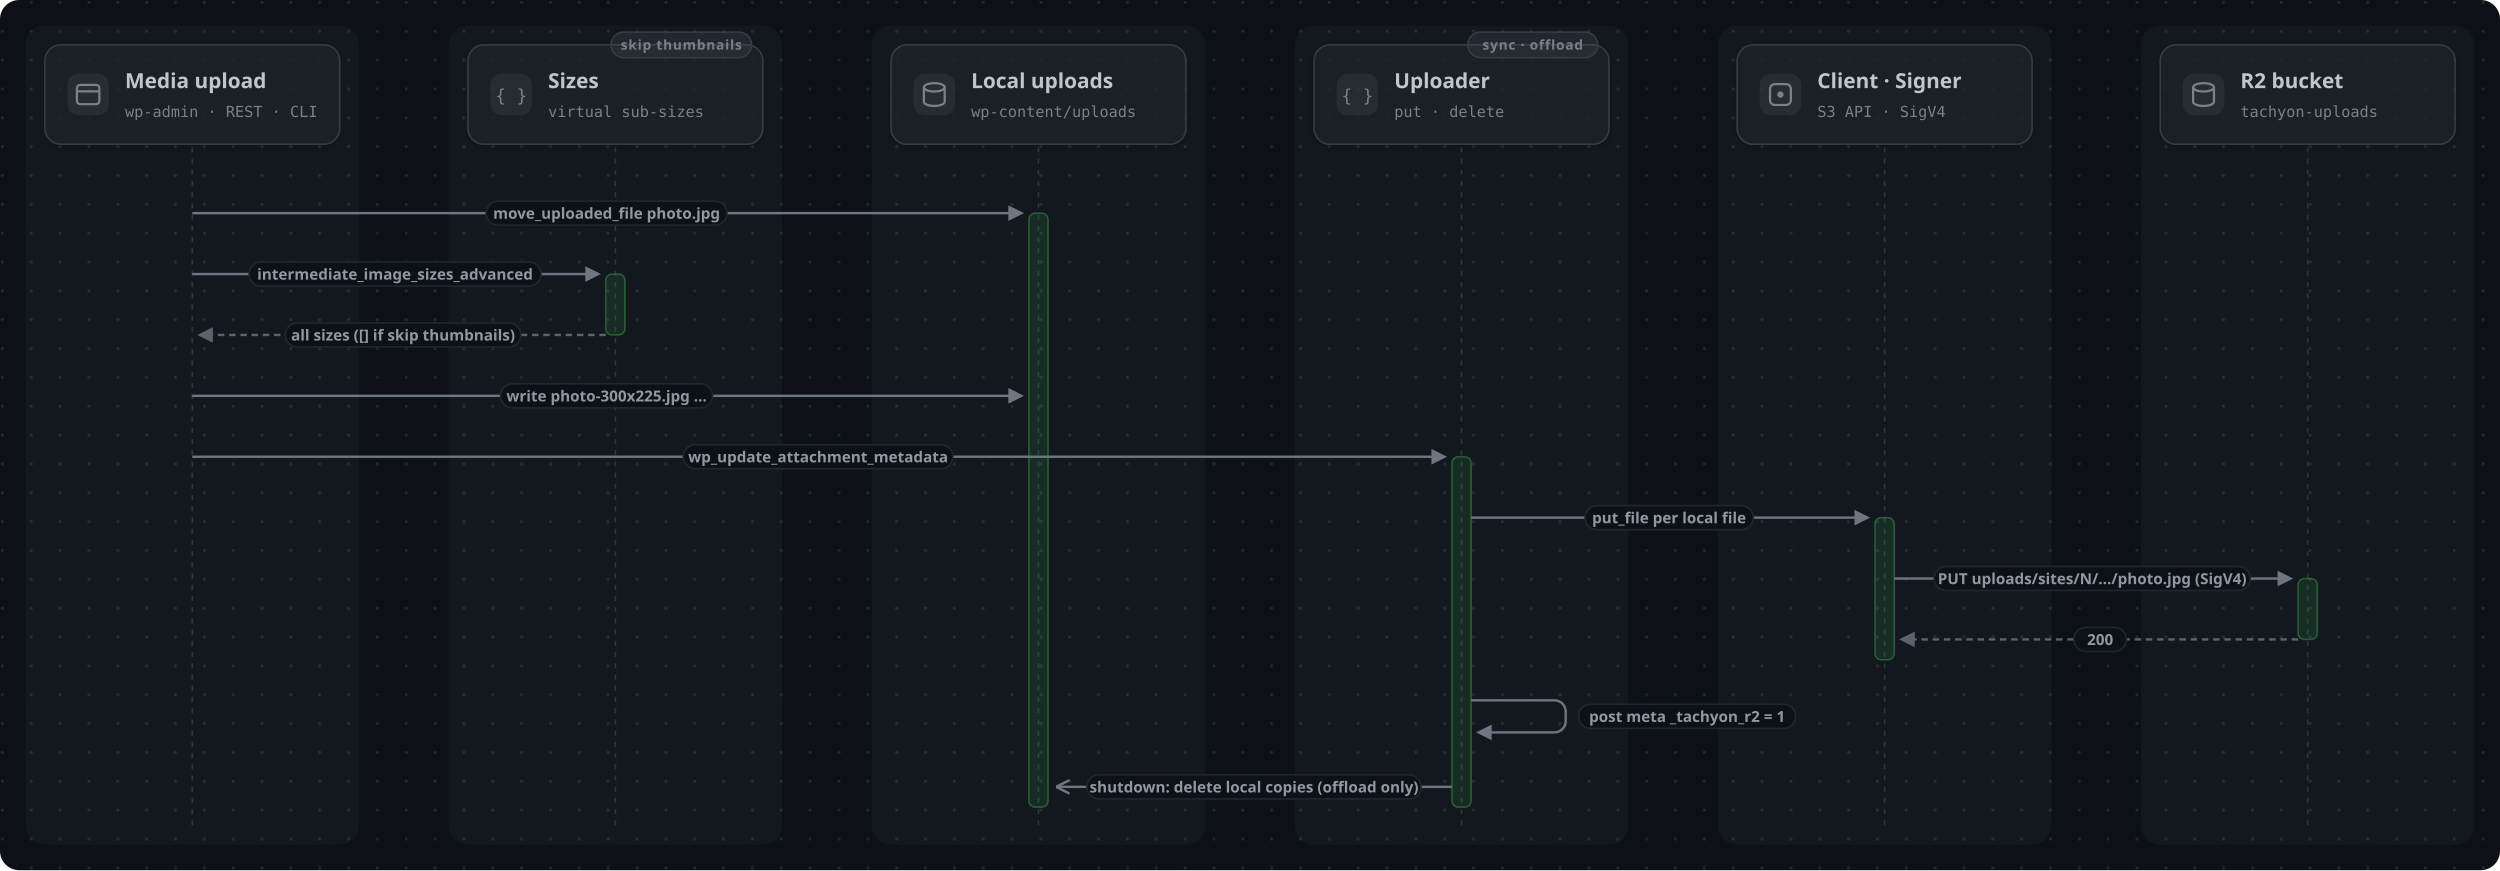
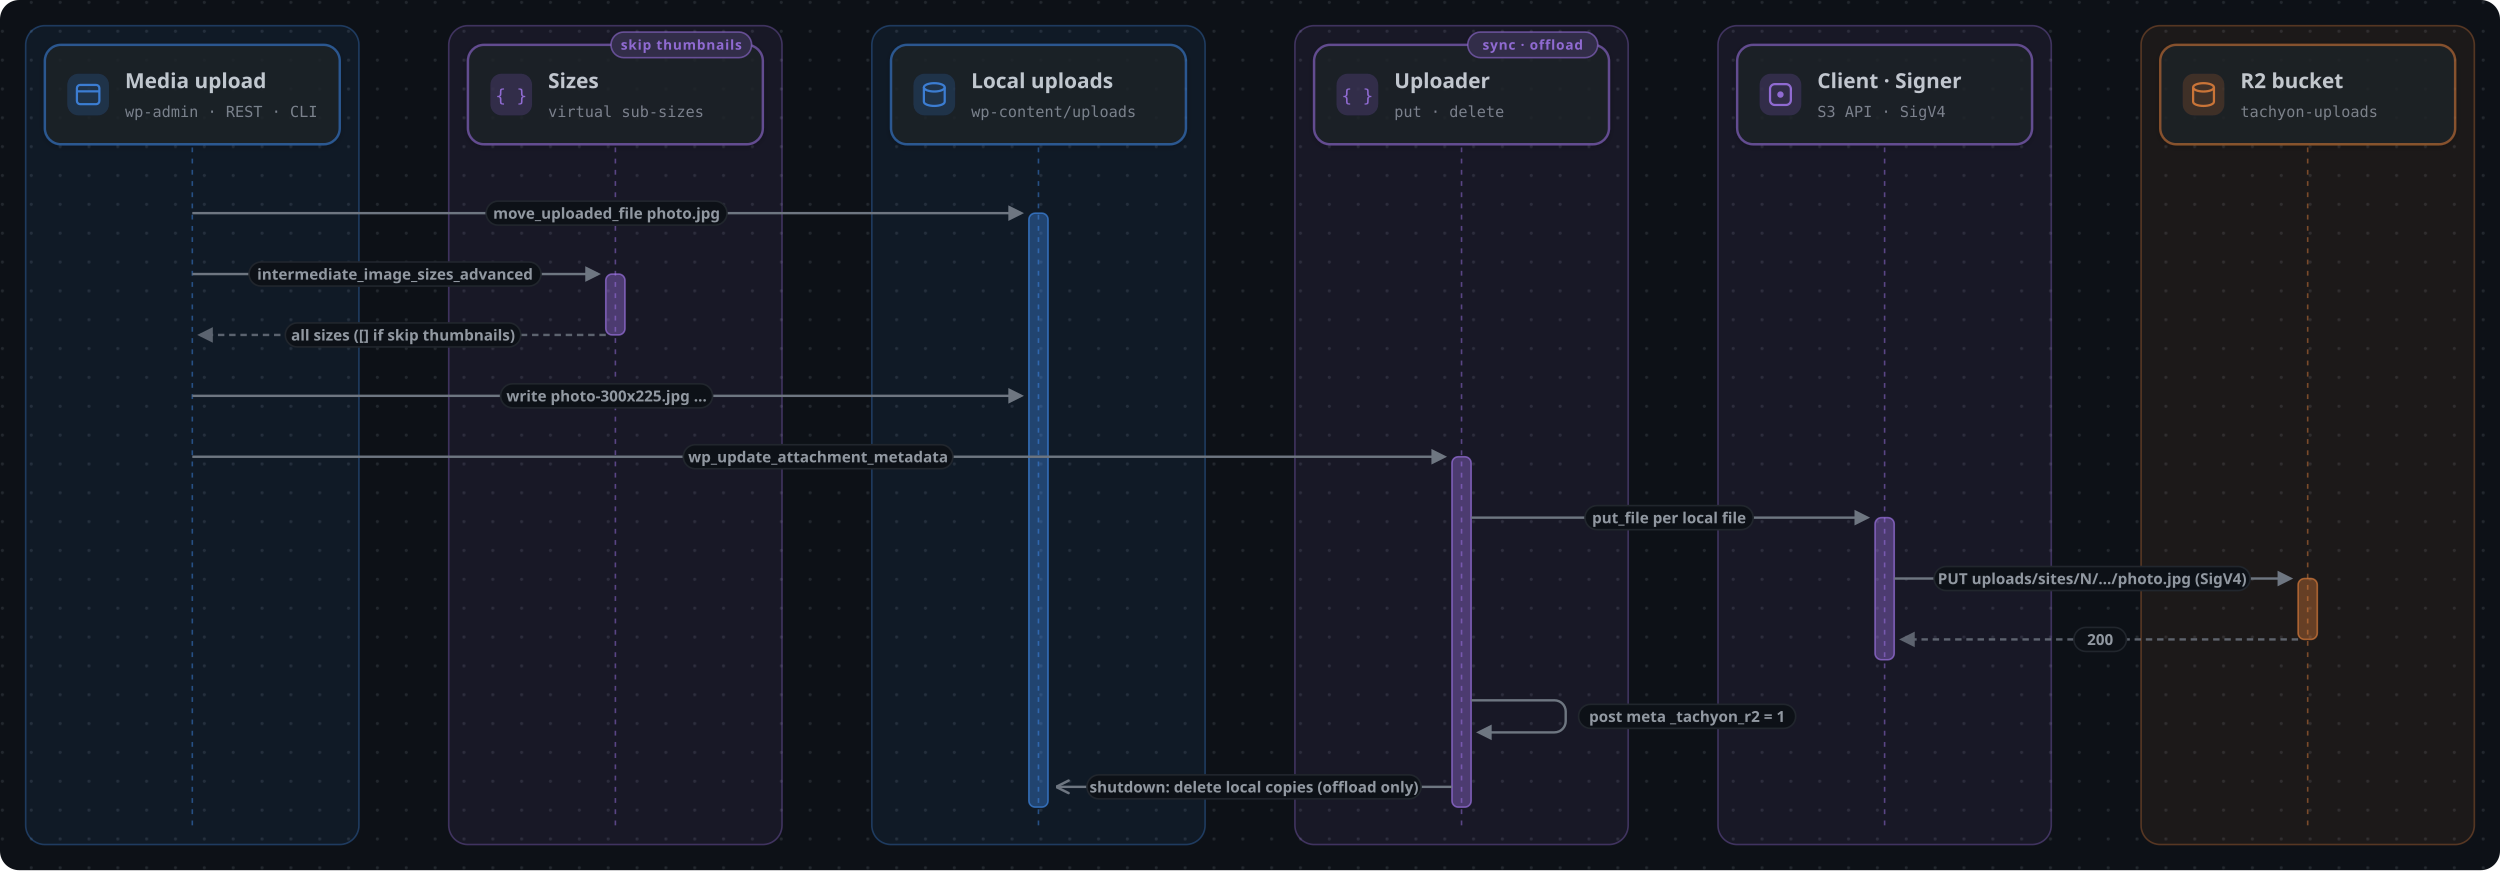
- <svg xmlns="http://www.w3.org/2000/svg" viewBox="0 0 1560 543" width="1560" height="543" role="img" aria-label="Upload in offload mode" font-family="-apple-system, BlinkMacSystemFont, &quot;Segoe UI&quot;, &quot;Noto Sans&quot;, Helvetica, Arial, sans-serif">
+ <svg xmlns="http://www.w3.org/2000/svg" data-lane-colors="1" viewBox="0 0 1560 543" width="1560" height="543" role="img" aria-label="Upload in offload mode" font-family="-apple-system, BlinkMacSystemFont, &quot;Segoe UI&quot;, &quot;Noto Sans&quot;, Helvetica, Arial, sans-serif">
  <defs>
    <pattern id="dots" width="18" height="18" patternUnits="userSpaceOnUse">
      <circle cx="1.5" cy="1.5" r="1" fill="rgba(110,118,129,.22)" />
    </pattern>
    <marker id="mk-added" viewBox="0 0 10 10" refX="8" refY="5" markerWidth="6.5" markerHeight="6.5" orient="auto-start-reverse">
      <path d="M0,0 L10,5 L0,10 z" fill="#3fb950" />
    </marker>
    <marker id="mko-added" viewBox="0 0 10 10" refX="10" refY="5" markerWidth="6.5" markerHeight="6.5" orient="auto-start-reverse">
      <path d="M2,1 L10,5 L2,9" fill="none" stroke="#3fb950" stroke-width="1.6" stroke-linecap="round" stroke-linejoin="round" />
    </marker>
    <marker id="mk-modified" viewBox="0 0 10 10" refX="8" refY="5" markerWidth="6.5" markerHeight="6.5" orient="auto-start-reverse">
      <path d="M0,0 L10,5 L0,10 z" fill="#d29922" />
    </marker>
    <marker id="mko-modified" viewBox="0 0 10 10" refX="10" refY="5" markerWidth="6.5" markerHeight="6.5" orient="auto-start-reverse">
      <path d="M2,1 L10,5 L2,9" fill="none" stroke="#d29922" stroke-width="1.6" stroke-linecap="round" stroke-linejoin="round" />
    </marker>
    <marker id="mk-removed" viewBox="0 0 10 10" refX="8" refY="5" markerWidth="6.5" markerHeight="6.5" orient="auto-start-reverse">
      <path d="M0,0 L10,5 L0,10 z" fill="#f85149" />
    </marker>
    <marker id="mko-removed" viewBox="0 0 10 10" refX="10" refY="5" markerWidth="6.5" markerHeight="6.5" orient="auto-start-reverse">
      <path d="M2,1 L10,5 L2,9" fill="none" stroke="#f85149" stroke-width="1.6" stroke-linecap="round" stroke-linejoin="round" />
    </marker>
    <marker id="mk-neutral" viewBox="0 0 10 10" refX="8" refY="5" markerWidth="6.5" markerHeight="6.5" orient="auto-start-reverse">
      <path d="M0,0 L10,5 L0,10 z" fill="#6e7681" />
    </marker>
    <marker id="mko-neutral" viewBox="0 0 10 10" refX="10" refY="5" markerWidth="6.5" markerHeight="6.5" orient="auto-start-reverse">
      <path d="M2,1 L10,5 L2,9" fill="none" stroke="#6e7681" stroke-width="1.6" stroke-linecap="round" stroke-linejoin="round" />
    </marker>
  </defs>
  <rect x="0" y="0" width="1560" height="543" rx="12" fill="#0d1117" />
  <rect x="0" y="0" width="1560" height="543" rx="12" fill="url(#dots)" />
  <g transform="translate(12,10)">
    <g>
-       <rect class="lanebox" x="4" y="6" width="208" height="511" rx="12" fill="rgba(110,118,129,.07)" />
-       <rect class="lanebox" x="268" y="6" width="208" height="511" rx="12" fill="rgba(110,118,129,.07)" />
-       <rect class="lanebox" x="532" y="6" width="208" height="511" rx="12" fill="rgba(110,118,129,.07)" />
-       <rect class="lanebox" x="796" y="6" width="208" height="511" rx="12" fill="rgba(110,118,129,.07)" />
-       <rect class="lanebox" x="1060" y="6" width="208" height="511" rx="12" fill="rgba(110,118,129,.07)" />
-       <rect class="lanebox" x="1324" y="6" width="208" height="511" rx="12" fill="rgba(110,118,129,.07)" />
-     </g>
-     <g>
-       <line class="lifeline" x1="108" y1="82" x2="108" y2="505" stroke="#30363d" stroke-width="1" stroke-dasharray="3 4" />
-       <line class="lifeline" x1="372" y1="82" x2="372" y2="505" stroke="#30363d" stroke-width="1" stroke-dasharray="3 4" />
-       <rect class="actbar" x="366" y="161" width="12" height="38" rx="4" fill="rgba(46,160,67,.15)" stroke="rgba(63,185,80,.4)" />
-       <line class="lifeline" x1="636" y1="82" x2="636" y2="505" stroke="#30363d" stroke-width="1" stroke-dasharray="3 4" />
-       <rect class="actbar" x="630" y="123" width="12" height="370.67" rx="4" fill="rgba(46,160,67,.15)" stroke="rgba(63,185,80,.4)" />
-       <line class="lifeline" x1="900" y1="82" x2="900" y2="505" stroke="#30363d" stroke-width="1" stroke-dasharray="3 4" />
-       <rect class="actbar" x="894" y="275" width="12" height="218.67" rx="4" fill="rgba(46,160,67,.15)" stroke="rgba(63,185,80,.4)" />
-       <line class="lifeline" x1="1164" y1="82" x2="1164" y2="505" stroke="#30363d" stroke-width="1" stroke-dasharray="3 4" />
-       <rect class="actbar" x="1158" y="313" width="12" height="88.67" rx="4" fill="rgba(46,160,67,.15)" stroke="rgba(63,185,80,.4)" />
-       <line class="lifeline" x1="1428" y1="82" x2="1428" y2="505" stroke="#30363d" stroke-width="1" stroke-dasharray="3 4" />
-       <rect class="actbar" x="1422" y="351" width="12" height="38" rx="4" fill="rgba(46,160,67,.15)" stroke="rgba(63,185,80,.4)" />
-     </g>
-     <g>
-       <g class="cardsh context" filter="drop-shadow(0 1px 2px rgba(0,0,0,.28))" opacity="0.82">
-         <rect class="card" x="16" y="18" width="184" height="62" rx="10" fill="#1c2128" stroke-width="1" stroke="#3d444d" />
-         <rect class="chip" x="30" y="36" width="26" height="26" rx="7" fill="rgba(110,118,129,.18)" />
-         <g>
-           <rect class="glyph-stroke" x="36" y="43" width="14" height="12" rx="2" stroke="#9198a1" stroke-width="1.4" fill="none" />
-           <path class="glyph-stroke" d="M36,47 h14" stroke="#9198a1" stroke-width="1.4" fill="none" />
+       <rect class="lanebox" x="4" y="6" width="208" height="511" rx="12" fill="rgba(68,147,248,0.07)" stroke="rgba(68,147,248,0.3)" stroke-width="1" />
+       <rect class="lanebox" x="268" y="6" width="208" height="511" rx="12" fill="rgba(171,125,248,0.07)" stroke="rgba(171,125,248,0.3)" stroke-width="1" />
+       <rect class="lanebox" x="532" y="6" width="208" height="511" rx="12" fill="rgba(68,147,248,0.07)" stroke="rgba(68,147,248,0.3)" stroke-width="1" />
+       <rect class="lanebox" x="796" y="6" width="208" height="511" rx="12" fill="rgba(171,125,248,0.07)" stroke="rgba(171,125,248,0.3)" stroke-width="1" />
+       <rect class="lanebox" x="1060" y="6" width="208" height="511" rx="12" fill="rgba(171,125,248,0.07)" stroke="rgba(171,125,248,0.3)" stroke-width="1" />
+       <rect class="lanebox" x="1324" y="6" width="208" height="511" rx="12" fill="rgba(240,136,62,0.07)" stroke="rgba(240,136,62,0.3)" stroke-width="1" />
+     </g>
+     <g>
+       <line class="lifeline" x1="108" y1="82" x2="108" y2="505" stroke="rgba(68,147,248,0.45)" stroke-width="1" stroke-dasharray="3 4" />
+       <line class="lifeline" x1="372" y1="82" x2="372" y2="505" stroke="rgba(171,125,248,0.45)" stroke-width="1" stroke-dasharray="3 4" />
+       <rect class="actbar" x="366" y="161" width="12" height="38" rx="4" fill="rgba(171,125,248,0.35)" stroke="rgba(171,125,248,0.6)" />
+       <line class="lifeline" x1="636" y1="82" x2="636" y2="505" stroke="rgba(68,147,248,0.45)" stroke-width="1" stroke-dasharray="3 4" />
+       <rect class="actbar" x="630" y="123" width="12" height="370.67" rx="4" fill="rgba(68,147,248,0.35)" stroke="rgba(68,147,248,0.6)" />
+       <line class="lifeline" x1="900" y1="82" x2="900" y2="505" stroke="rgba(171,125,248,0.45)" stroke-width="1" stroke-dasharray="3 4" />
+       <rect class="actbar" x="894" y="275" width="12" height="218.67" rx="4" fill="rgba(171,125,248,0.35)" stroke="rgba(171,125,248,0.6)" />
+       <line class="lifeline" x1="1164" y1="82" x2="1164" y2="505" stroke="rgba(171,125,248,0.45)" stroke-width="1" stroke-dasharray="3 4" />
+       <rect class="actbar" x="1158" y="313" width="12" height="88.67" rx="4" fill="rgba(171,125,248,0.35)" stroke="rgba(171,125,248,0.6)" />
+       <line class="lifeline" x1="1428" y1="82" x2="1428" y2="505" stroke="rgba(240,136,62,0.45)" stroke-width="1" stroke-dasharray="3 4" />
+       <rect class="actbar" x="1422" y="351" width="12" height="38" rx="4" fill="rgba(240,136,62,0.35)" stroke="rgba(240,136,62,0.6)" />
+     </g>
+     <g>
+       <g class="cardsh context" filter="drop-shadow(0 1px 2px rgba(0,0,0,.28))" opacity="0.82">
+         <rect class="card" x="16" y="18" width="184" height="62" rx="10" fill="#1c2128" stroke-width="1.5" stroke="rgba(68,147,248,0.6)" />
+         <rect class="chip" x="30" y="36" width="26" height="26" rx="7" fill="rgba(68,147,248,0.2)" />
+         <g>
+           <rect class="glyph-stroke" x="36" y="43" width="14" height="12" rx="2" stroke="#4493f8" stroke-width="1.4" fill="none" />
+           <path class="glyph-stroke" d="M36,47 h14" stroke="#4493f8" stroke-width="1.4" fill="none" />
        </g>
        <text class="ntitle" x="66" y="45" font-size="13" font-weight="600" fill="#e6edf3">Media upload</text>
        <text class="nsub" x="66" y="63" font-size="9.5" fill="#9198a1" font-family="ui-monospace, SFMono-Regular, &quot;SF Mono&quot;, Menlo, Consolas, monospace">wp-admin · REST · CLI</text>
      </g>
      <g class="cardsh context" filter="drop-shadow(0 1px 2px rgba(0,0,0,.28))" opacity="0.82">
-         <rect class="card" x="280" y="18" width="184" height="62" rx="10" fill="#1c2128" stroke-width="1" stroke="#3d444d" />
-         <rect class="chip" x="294" y="36" width="26" height="26" rx="7" fill="rgba(110,118,129,.18)" />
-         <g>
-           <text class="glyph" x="307" y="53.5" text-anchor="middle" fill="#9198a1" font-size="11" font-family="ui-monospace, SFMono-Regular, &quot;SF Mono&quot;, Menlo, Consolas, monospace">{ }</text>
+         <rect class="card" x="280" y="18" width="184" height="62" rx="10" fill="#1c2128" stroke-width="1.5" stroke="rgba(171,125,248,0.6)" />
+         <rect class="chip" x="294" y="36" width="26" height="26" rx="7" fill="rgba(171,125,248,0.2)" />
+         <g>
+           <text class="glyph" x="307" y="53.5" text-anchor="middle" fill="#ab7df8" font-size="11" font-family="ui-monospace, SFMono-Regular, &quot;SF Mono&quot;, Menlo, Consolas, monospace">{ }</text>
        </g>
        <text class="ntitle" x="330" y="45" font-size="13" font-weight="600" fill="#e6edf3">Sizes</text>
        <text class="nsub" x="330" y="63" font-size="9.5" fill="#9198a1" font-family="ui-monospace, SFMono-Regular, &quot;SF Mono&quot;, Menlo, Consolas, monospace">virtual sub-sizes</text>
        <g class="bdg bdg-neutral">
-           <rect x="369.26" y="10" width="87.74" height="16" rx="8" fill="rgba(110,118,129,.18)" stroke="#3d444d" stroke-width="1" />
-           <text x="413.13" y="21" text-anchor="middle" font-size="8.5" font-weight="700" letter-spacing=".06em" fill="#9198a1">skip thumbnails</text>
-         </g>
-       </g>
-       <g class="cardsh context" filter="drop-shadow(0 1px 2px rgba(0,0,0,.28))" opacity="0.82">
-         <rect class="card" x="544" y="18" width="184" height="62" rx="10" fill="#1c2128" stroke-width="1" stroke="#3d444d" />
-         <rect class="chip" x="558" y="36" width="26" height="26" rx="7" fill="rgba(110,118,129,.18)" />
-         <g>
-           <ellipse class="glyph-stroke" stroke="#9198a1" stroke-width="1.4" fill="none" cx="571" cy="44.5" rx="6.5" ry="2.6" />
-           <path class="glyph-stroke" d="M564.5,44.5 v9 a6.5,2.6 0 0 0 13 0 v-9" stroke="#9198a1" stroke-width="1.4" fill="none" />
+           <rect x="369.26" y="10" width="87.74" height="16" rx="8" fill="#1c2128" stroke="none" stroke-width="1" />
+           <rect x="369.26" y="10" width="87.74" height="16" rx="8" fill="rgba(171,125,248,0.2)" stroke="rgba(171,125,248,0.6)" stroke-width="1" />
+           <text x="413.13" y="21" text-anchor="middle" font-size="8.5" font-weight="700" letter-spacing=".06em" fill="#ab7df8">skip thumbnails</text>
+         </g>
+       </g>
+       <g class="cardsh context" filter="drop-shadow(0 1px 2px rgba(0,0,0,.28))" opacity="0.82">
+         <rect class="card" x="544" y="18" width="184" height="62" rx="10" fill="#1c2128" stroke-width="1.5" stroke="rgba(68,147,248,0.6)" />
+         <rect class="chip" x="558" y="36" width="26" height="26" rx="7" fill="rgba(68,147,248,0.2)" />
+         <g>
+           <ellipse class="glyph-stroke" stroke="#4493f8" stroke-width="1.4" fill="none" cx="571" cy="44.5" rx="6.5" ry="2.6" />
+           <path class="glyph-stroke" d="M564.5,44.5 v9 a6.5,2.6 0 0 0 13 0 v-9" stroke="#4493f8" stroke-width="1.4" fill="none" />
        </g>
        <text class="ntitle" x="594" y="45" font-size="13" font-weight="600" fill="#e6edf3">Local uploads</text>
        <text class="nsub" x="594" y="63" font-size="9.5" fill="#9198a1" font-family="ui-monospace, SFMono-Regular, &quot;SF Mono&quot;, Menlo, Consolas, monospace">wp-content/uploads</text>
      </g>
      <g class="cardsh context" filter="drop-shadow(0 1px 2px rgba(0,0,0,.28))" opacity="0.82">
-         <rect class="card" x="808" y="18" width="184" height="62" rx="10" fill="#1c2128" stroke-width="1" stroke="#3d444d" />
-         <rect class="chip" x="822" y="36" width="26" height="26" rx="7" fill="rgba(110,118,129,.18)" />
-         <g>
-           <text class="glyph" x="835" y="53.5" text-anchor="middle" fill="#9198a1" font-size="11" font-family="ui-monospace, SFMono-Regular, &quot;SF Mono&quot;, Menlo, Consolas, monospace">{ }</text>
+         <rect class="card" x="808" y="18" width="184" height="62" rx="10" fill="#1c2128" stroke-width="1.5" stroke="rgba(171,125,248,0.6)" />
+         <rect class="chip" x="822" y="36" width="26" height="26" rx="7" fill="rgba(171,125,248,0.2)" />
+         <g>
+           <text class="glyph" x="835" y="53.5" text-anchor="middle" fill="#ab7df8" font-size="11" font-family="ui-monospace, SFMono-Regular, &quot;SF Mono&quot;, Menlo, Consolas, monospace">{ }</text>
        </g>
        <text class="ntitle" x="858" y="45" font-size="13" font-weight="600" fill="#e6edf3">Uploader</text>
        <text class="nsub" x="858" y="63" font-size="9.5" fill="#9198a1" font-family="ui-monospace, SFMono-Regular, &quot;SF Mono&quot;, Menlo, Consolas, monospace">put · delete</text>
        <g class="bdg bdg-neutral">
-           <rect x="903.87" y="10" width="81.13" height="16" rx="8" fill="rgba(110,118,129,.18)" stroke="#3d444d" stroke-width="1" />
-           <text x="944.44" y="21" text-anchor="middle" font-size="8.5" font-weight="700" letter-spacing=".06em" fill="#9198a1">sync · offload</text>
-         </g>
-       </g>
-       <g class="cardsh context" filter="drop-shadow(0 1px 2px rgba(0,0,0,.28))" opacity="0.82">
-         <rect class="card" x="1072" y="18" width="184" height="62" rx="10" fill="#1c2128" stroke-width="1" stroke="#3d444d" />
-         <rect class="chip" x="1086" y="36" width="26" height="26" rx="7" fill="rgba(110,118,129,.18)" />
-         <g>
-           <rect class="glyph-stroke" x="1092.5" y="42.5" width="13" height="13" rx="3" stroke="#9198a1" stroke-width="1.4" fill="none" />
-           <circle class="glyph" fill="#9198a1" cx="1099" cy="49" r="2" />
+           <rect x="903.87" y="10" width="81.13" height="16" rx="8" fill="#1c2128" stroke="none" stroke-width="1" />
+           <rect x="903.87" y="10" width="81.13" height="16" rx="8" fill="rgba(171,125,248,0.2)" stroke="rgba(171,125,248,0.6)" stroke-width="1" />
+           <text x="944.44" y="21" text-anchor="middle" font-size="8.5" font-weight="700" letter-spacing=".06em" fill="#ab7df8">sync · offload</text>
+         </g>
+       </g>
+       <g class="cardsh context" filter="drop-shadow(0 1px 2px rgba(0,0,0,.28))" opacity="0.82">
+         <rect class="card" x="1072" y="18" width="184" height="62" rx="10" fill="#1c2128" stroke-width="1.5" stroke="rgba(171,125,248,0.6)" />
+         <rect class="chip" x="1086" y="36" width="26" height="26" rx="7" fill="rgba(171,125,248,0.2)" />
+         <g>
+           <rect class="glyph-stroke" x="1092.5" y="42.5" width="13" height="13" rx="3" stroke="#ab7df8" stroke-width="1.4" fill="none" />
+           <circle class="glyph" fill="#ab7df8" cx="1099" cy="49" r="2" />
        </g>
        <text class="ntitle" x="1122" y="45" font-size="13" font-weight="600" fill="#e6edf3">Client · Signer</text>
        <text class="nsub" x="1122" y="63" font-size="9.5" fill="#9198a1" font-family="ui-monospace, SFMono-Regular, &quot;SF Mono&quot;, Menlo, Consolas, monospace">S3 API · SigV4</text>
      </g>
      <g class="cardsh context" filter="drop-shadow(0 1px 2px rgba(0,0,0,.28))" opacity="0.82">
-         <rect class="card" x="1336" y="18" width="184" height="62" rx="10" fill="#1c2128" stroke-width="1" stroke="#3d444d" />
-         <rect class="chip" x="1350" y="36" width="26" height="26" rx="7" fill="rgba(110,118,129,.18)" />
-         <g>
-           <ellipse class="glyph-stroke" stroke="#9198a1" stroke-width="1.4" fill="none" cx="1363" cy="44.5" rx="6.5" ry="2.6" />
-           <path class="glyph-stroke" d="M1356.5,44.5 v9 a6.5,2.6 0 0 0 13 0 v-9" stroke="#9198a1" stroke-width="1.4" fill="none" />
+         <rect class="card" x="1336" y="18" width="184" height="62" rx="10" fill="#1c2128" stroke-width="1.5" stroke="rgba(240,136,62,0.6)" />
+         <rect class="chip" x="1350" y="36" width="26" height="26" rx="7" fill="rgba(240,136,62,0.2)" />
+         <g>
+           <ellipse class="glyph-stroke" stroke="#f0883e" stroke-width="1.4" fill="none" cx="1363" cy="44.5" rx="6.5" ry="2.6" />
+           <path class="glyph-stroke" d="M1356.5,44.5 v9 a6.5,2.6 0 0 0 13 0 v-9" stroke="#f0883e" stroke-width="1.4" fill="none" />
        </g>
        <text class="ntitle" x="1386" y="45" font-size="13" font-weight="600" fill="#e6edf3">R2 bucket</text>
        <text class="nsub" x="1386" y="63" font-size="9.5" fill="#9198a1" font-family="ui-monospace, SFMono-Regular, &quot;SF Mono&quot;, Menlo, Consolas, monospace">tachyon-uploads</text>
      </g>
    </g>
    <g>
      <path class="msg edge-neutral" d="M108,123 L625,123" marker-end="url(#mk-neutral)" fill="none" stroke="#6e7681" stroke-width="1.5" />
      <circle r="2.6" fill="#6e7681" opacity="0">
        <animateMotion dur="14s" repeatCount="indefinite" keyPoints="0;0;1;1" keyTimes="0;0;0.1;1" calcMode="linear" path="M108,123 L625,123" />
        <animate attributeName="opacity" dur="14s" repeatCount="indefinite" values="0;0;1;1;0;0" keyTimes="0;0;0.008;0.092;0.1;1" />
      </circle>
      <path class="msg edge-neutral" d="M108,161 L361,161" marker-end="url(#mk-neutral)" fill="none" stroke="#6e7681" stroke-width="1.5" />
      <circle r="2.6" fill="#6e7681" opacity="0">
        <animateMotion dur="14s" repeatCount="indefinite" keyPoints="0;0;1;1" keyTimes="0;0.1;0.2;1" calcMode="linear" path="M108,161 L361,161" />
        <animate attributeName="opacity" dur="14s" repeatCount="indefinite" values="0;0;1;1;0;0" keyTimes="0;0.1;0.108;0.192;0.2;1" />
      </circle>
      <path class="msg edge-neutral msg-return" d="M366,199 L113,199" marker-end="url(#mk-neutral)" fill="none" stroke="#6e7681" stroke-width="1.5" stroke-dasharray="4 3" opacity="0.8" />
      <circle r="2.6" fill="#6e7681" opacity="0">
        <animateMotion dur="14s" repeatCount="indefinite" keyPoints="0;0;1;1" keyTimes="0;0.2;0.3;1" calcMode="linear" path="M366,199 L113,199" />
        <animate attributeName="opacity" dur="14s" repeatCount="indefinite" values="0;0;1;1;0;0" keyTimes="0;0.2;0.208;0.292;0.3;1" />
      </circle>
      <path class="msg edge-neutral" d="M108,237 L625,237" marker-end="url(#mk-neutral)" fill="none" stroke="#6e7681" stroke-width="1.5" />
      <circle r="2.6" fill="#6e7681" opacity="0">
        <animateMotion dur="14s" repeatCount="indefinite" keyPoints="0;0;1;1" keyTimes="0;0.3;0.4;1" calcMode="linear" path="M108,237 L625,237" />
        <animate attributeName="opacity" dur="14s" repeatCount="indefinite" values="0;0;1;1;0;0" keyTimes="0;0.3;0.308;0.392;0.4;1" />
      </circle>
      <path class="msg edge-neutral" d="M108,275 L889,275" marker-end="url(#mk-neutral)" fill="none" stroke="#6e7681" stroke-width="1.5" />
      <circle r="2.6" fill="#6e7681" opacity="0">
        <animateMotion dur="14s" repeatCount="indefinite" keyPoints="0;0;1;1" keyTimes="0;0.4;0.5;1" calcMode="linear" path="M108,275 L889,275" />
        <animate attributeName="opacity" dur="14s" repeatCount="indefinite" values="0;0;1;1;0;0" keyTimes="0;0.4;0.408;0.492;0.5;1" />
      </circle>
      <path class="msg edge-neutral" d="M906,313 L1153,313" marker-end="url(#mk-neutral)" fill="none" stroke="#6e7681" stroke-width="1.5" />
      <circle r="2.6" fill="#6e7681" opacity="0">
        <animateMotion dur="14s" repeatCount="indefinite" keyPoints="0;0;1;1" keyTimes="0;0.5;0.6;1" calcMode="linear" path="M906,313 L1153,313" />
        <animate attributeName="opacity" dur="14s" repeatCount="indefinite" values="0;0;1;1;0;0" keyTimes="0;0.5;0.508;0.592;0.6;1" />
      </circle>
      <path class="msg edge-neutral" d="M1170,351 L1417,351" marker-end="url(#mk-neutral)" fill="none" stroke="#6e7681" stroke-width="1.5" />
      <circle r="2.6" fill="#6e7681" opacity="0">
        <animateMotion dur="14s" repeatCount="indefinite" keyPoints="0;0;1;1" keyTimes="0;0.6;0.7;1" calcMode="linear" path="M1170,351 L1417,351" />
        <animate attributeName="opacity" dur="14s" repeatCount="indefinite" values="0;0;1;1;0;0" keyTimes="0;0.6;0.608;0.692;0.7;1" />
      </circle>
      <path class="msg edge-neutral msg-return" d="M1422,389 L1175,389" marker-end="url(#mk-neutral)" fill="none" stroke="#6e7681" stroke-width="1.5" stroke-dasharray="4 3" opacity="0.8" />
      <circle r="2.6" fill="#6e7681" opacity="0">
        <animateMotion dur="14s" repeatCount="indefinite" keyPoints="0;0;1;1" keyTimes="0;0.7;0.8;1" calcMode="linear" path="M1422,389 L1175,389" />
        <animate attributeName="opacity" dur="14s" repeatCount="indefinite" values="0;0;1;1;0;0" keyTimes="0;0.7;0.708;0.792;0.8;1" />
      </circle>
      <path class="msg edge-neutral" d="M906,427 h52 a7,7 0 0 1 7,7 v6 a7,7 0 0 1 -7,7 h-47" marker-end="url(#mk-neutral)" fill="none" stroke="#6e7681" stroke-width="1.5" />
      <circle r="2.6" fill="#6e7681" opacity="0">
        <animateMotion dur="14s" repeatCount="indefinite" keyPoints="0;0;1;1" keyTimes="0;0.8;0.9;1" calcMode="linear" path="M906,427 h52 a7,7 0 0 1 7,7 v6 a7,7 0 0 1 -7,7 h-47" />
        <animate attributeName="opacity" dur="14s" repeatCount="indefinite" values="0;0;1;1;0;0" keyTimes="0;0.8;0.808;0.892;0.9;1" />
      </circle>
      <path class="msg edge-neutral" d="M894,481 L647,481" marker-end="url(#mko-neutral)" fill="none" stroke="#6e7681" stroke-width="1.5" />
      <circle r="2.6" fill="#6e7681" opacity="0">
        <animateMotion dur="14s" repeatCount="indefinite" keyPoints="0;0;1;1" keyTimes="0;0.9;1;1" calcMode="linear" path="M894,481 L647,481" />
        <animate attributeName="opacity" dur="14s" repeatCount="indefinite" values="0;0;1;1;0;0" keyTimes="0;0.9;0.908;0.992;1;1" />
      </circle>
    </g>
    <g>
      <g>
        <rect class="lpill" x="291.33" y="115.5" width="150.34" height="15" rx="7.5" fill="#0d1117" stroke="#21262d" stroke-width="1" />
        <text class="ltext" x="366.5" y="126.5" text-anchor="middle" font-size="9.5" font-weight="600" fill="#9198a1">move_uploaded_file photo.jpg</text>
      </g>
      <g>
        <rect class="lpill" x="143.39" y="153.5" width="182.23" height="15" rx="7.5" fill="#0d1117" stroke="#21262d" stroke-width="1" />
        <text class="ltext" x="234.5" y="164.5" text-anchor="middle" font-size="9.5" font-weight="600" fill="#9198a1">intermediate_image_sizes_advanced</text>
      </g>
      <g>
        <rect class="lpill" x="166.03" y="191.5" width="146.94" height="15" rx="7.5" fill="#0d1117" stroke="#21262d" stroke-width="1" />
        <text class="ltext" x="239.5" y="202.5" text-anchor="middle" font-size="9.5" font-weight="600" fill="#9198a1">all sizes ([] if skip thumbnails)</text>
      </g>
      <g>
        <rect class="lpill" x="300.35" y="229.5" width="132.31" height="15" rx="7.5" fill="#0d1117" stroke="#21262d" stroke-width="1" />
        <text class="ltext" x="366.5" y="240.5" text-anchor="middle" font-size="9.5" font-weight="600" fill="#9198a1">write photo-300x225.jpg …</text>
      </g>
      <g>
        <rect class="lpill" x="414.37" y="267.5" width="168.26" height="15" rx="7.5" fill="#0d1117" stroke="#21262d" stroke-width="1" />
        <text class="ltext" x="498.5" y="278.5" text-anchor="middle" font-size="9.5" font-weight="600" fill="#9198a1">wp_update_attachment_metadata</text>
      </g>
      <g>
        <rect class="lpill" x="977.01" y="305.5" width="104.99" height="15" rx="7.5" fill="#0d1117" stroke="#21262d" stroke-width="1" />
        <text class="ltext" x="1029.5" y="316.5" text-anchor="middle" font-size="9.5" font-weight="600" fill="#9198a1">put_file per local file</text>
      </g>
      <g>
        <rect class="lpill" x="1194.89" y="343.5" width="197.22" height="15" rx="7.5" fill="#0d1117" stroke="#21262d" stroke-width="1" />
        <text class="ltext" x="1293.5" y="354.5" text-anchor="middle" font-size="9.5" font-weight="600" fill="#9198a1">PUT uploads/sites/N/…/photo.jpg (SigV4)</text>
      </g>
      <g>
        <rect class="lpill" x="1282.1" y="381.5" width="32.8" height="15" rx="7.5" fill="#0d1117" stroke="#21262d" stroke-width="1" />
        <text class="ltext" x="1298.5" y="392.5" text-anchor="middle" font-size="9.5" font-weight="600" fill="#9198a1">200</text>
      </g>
      <g>
        <rect class="lpill" x="973" y="429.5" width="135.51" height="15" rx="7.5" fill="#0d1117" stroke="#21262d" stroke-width="1" />
        <text class="ltext" x="1040.76" y="440.5" text-anchor="middle" font-size="9.5" font-weight="600" fill="#9198a1">post meta _tachyon_r2 = 1</text>
      </g>
      <g>
        <rect class="lpill" x="666.23" y="473.5" width="208.54" height="15" rx="7.5" fill="#0d1117" stroke="#21262d" stroke-width="1" />
        <text class="ltext" x="770.5" y="484.5" text-anchor="middle" font-size="9.5" font-weight="600" fill="#9198a1">shutdown: delete local copies (offload only)</text>
      </g>
    </g>
  </g>
</svg>
